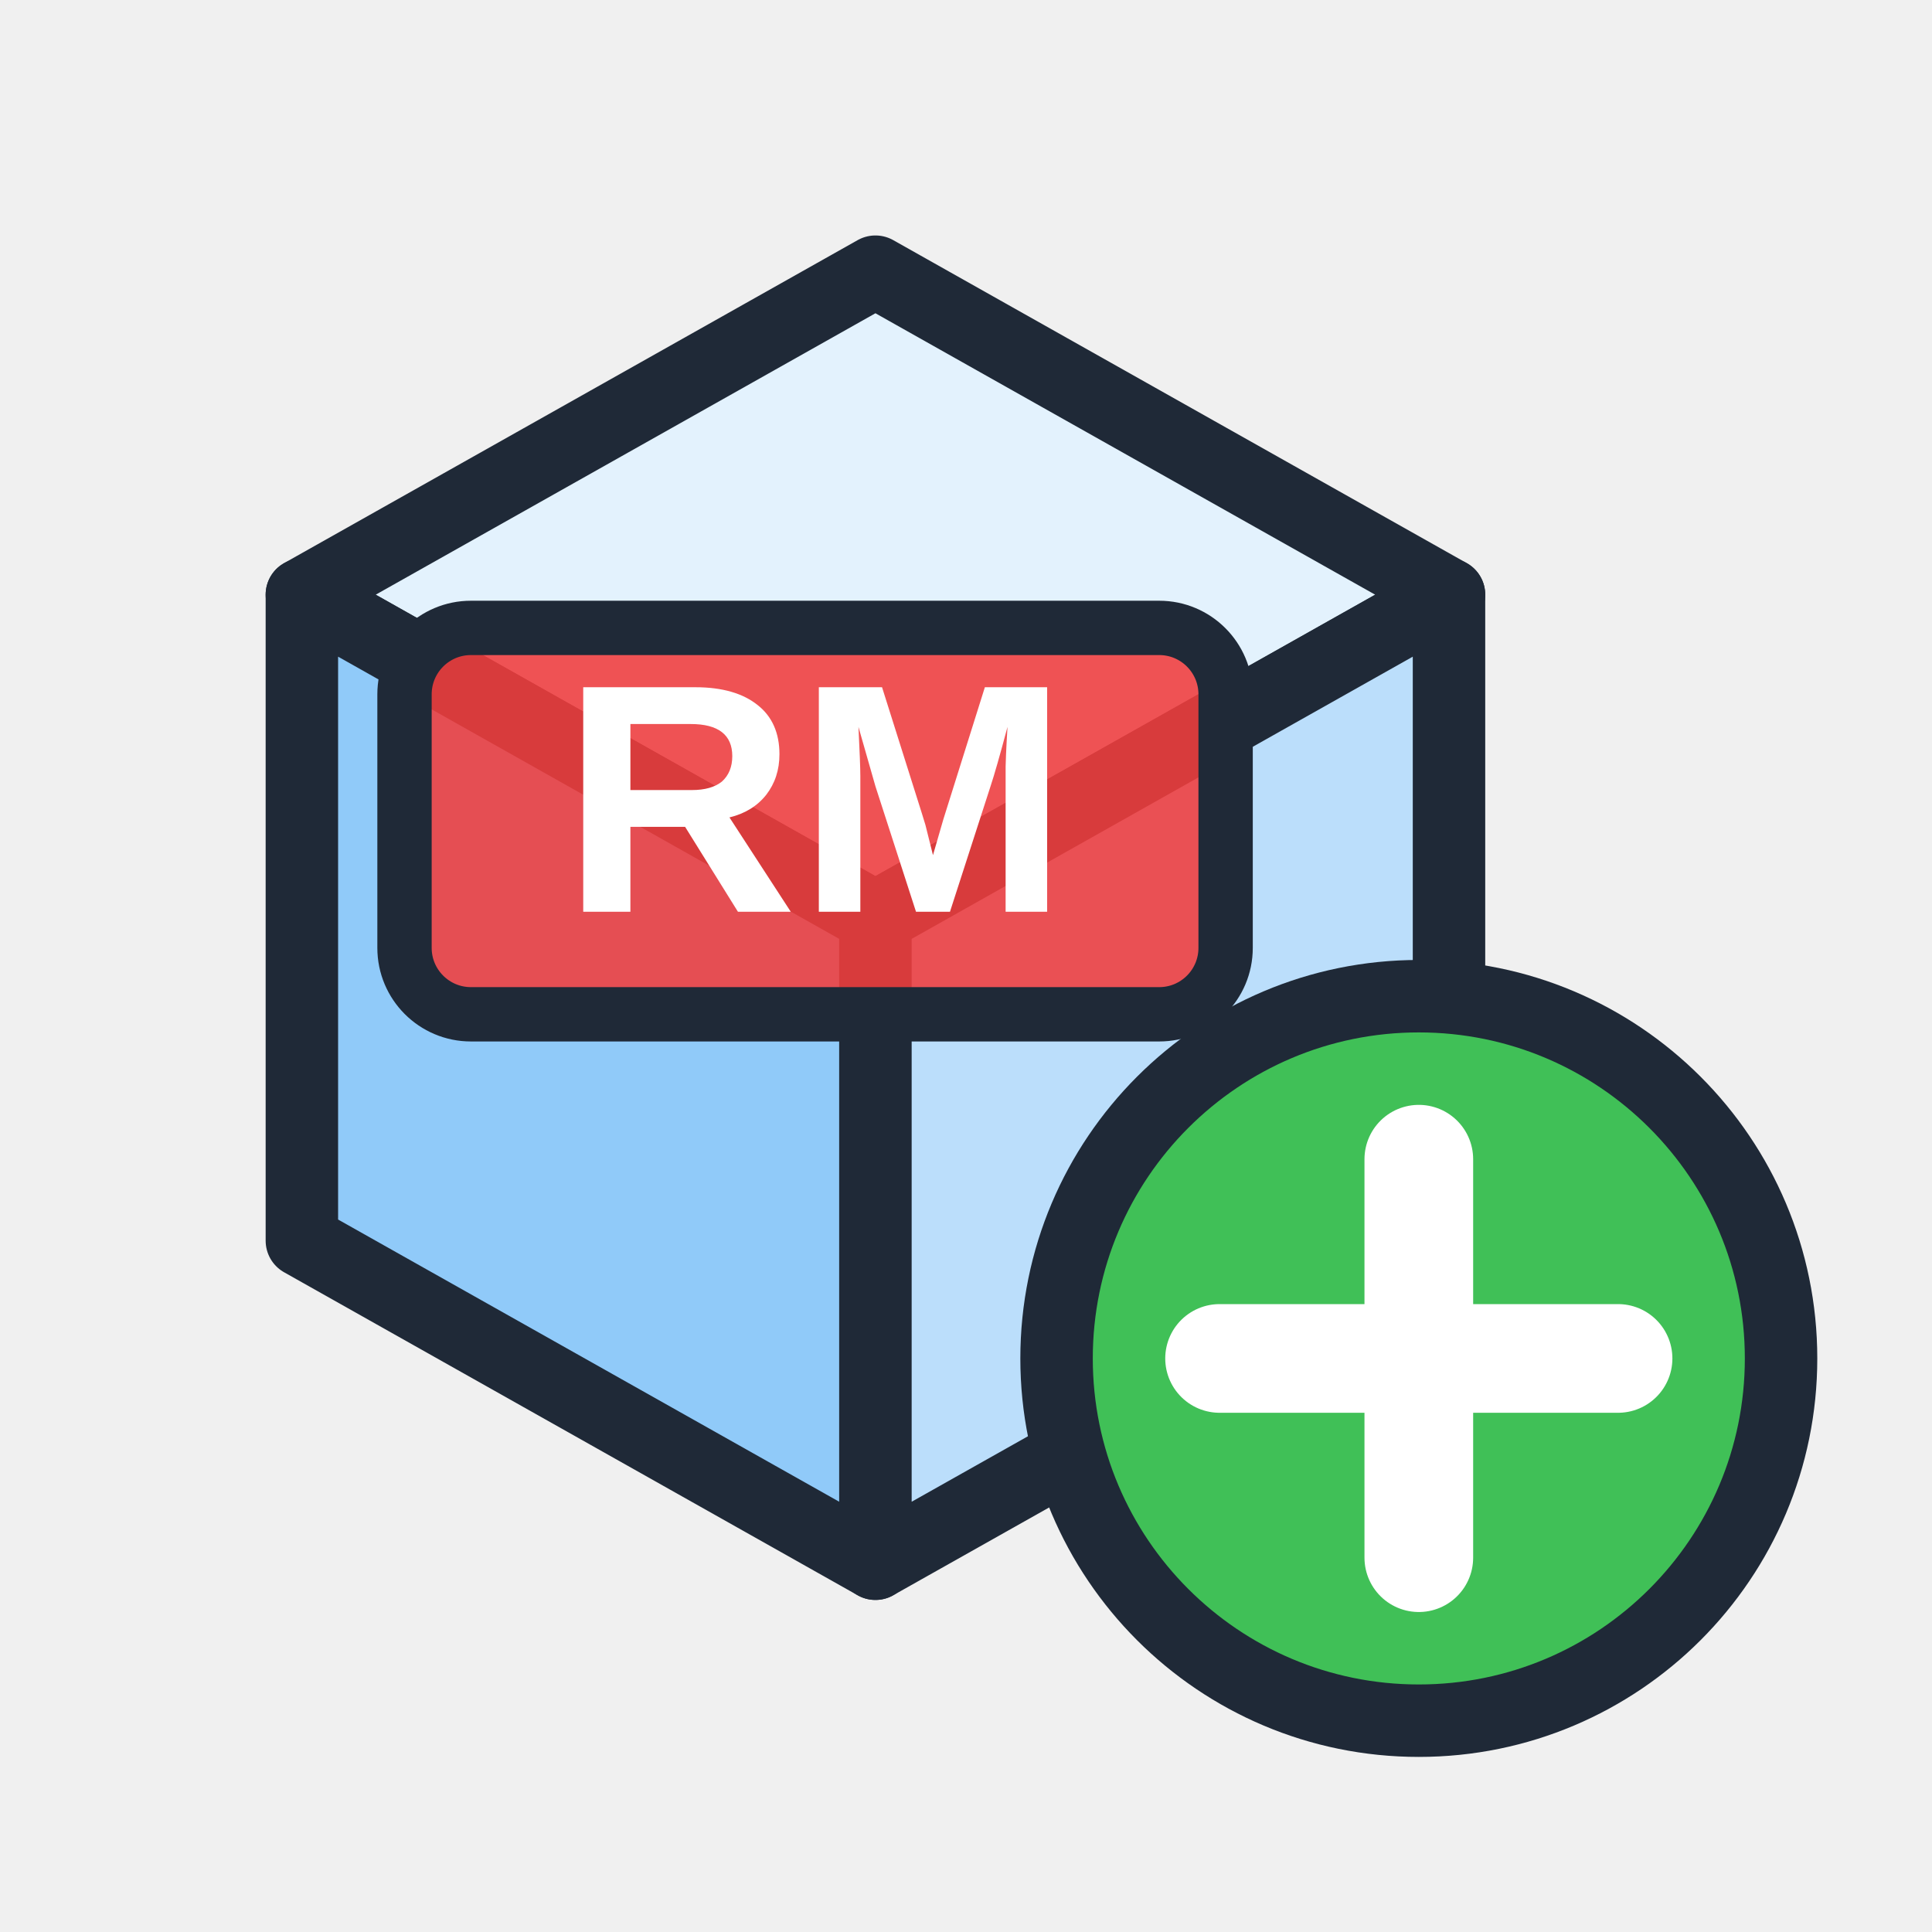
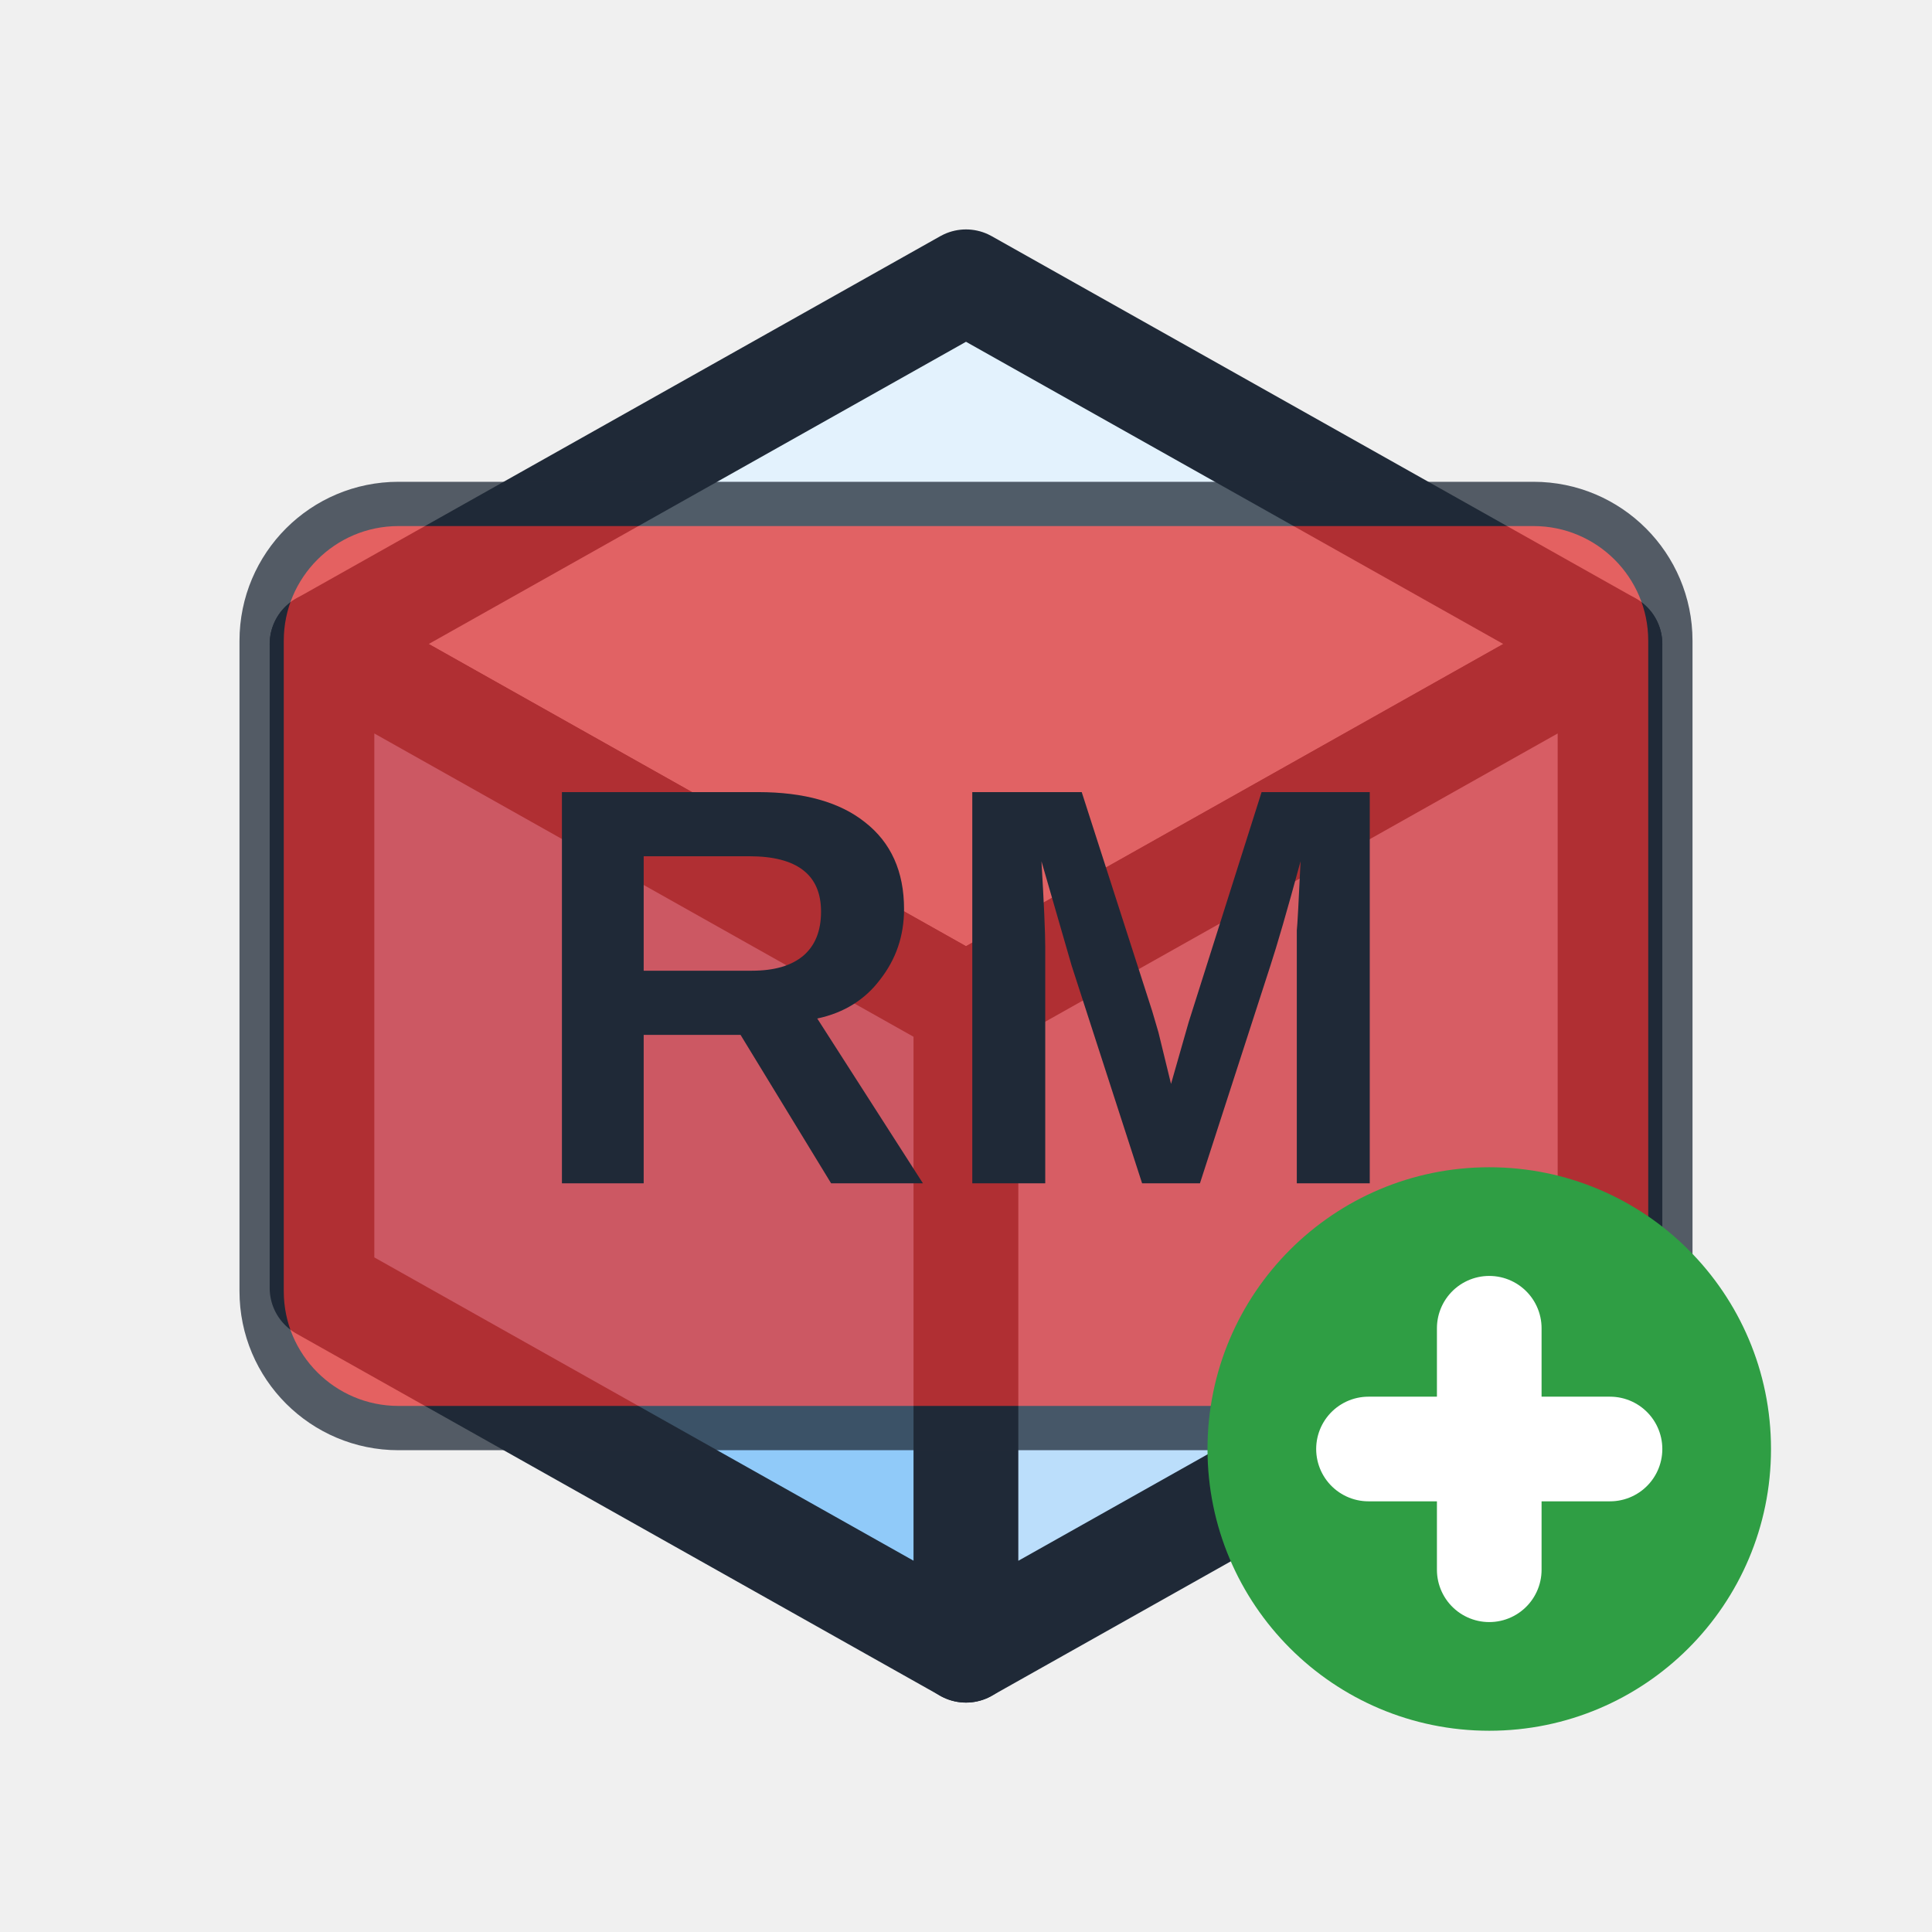
<svg xmlns="http://www.w3.org/2000/svg" width="32" height="32" viewBox="0 0 32 32" fill="none">
-   <g stroke="#1F2937" stroke-width="1.2" stroke-linejoin="round">
-     <path d="M14.5 4.5L24 9.85L14.5 15.2L5 9.85Z" fill="#E3F2FD" />
-     <path d="M5 9.85V20.55L14.5 25.9V15.2Z" fill="#90CAF9" />
-     <path d="M14.5 15.2V25.9L24 20.55V9.85Z" fill="#BBDEFB" />
+   <g transform="scale(1.333333)">
+     <path d="M12 3.5 L20 8 L12 12.5 L4 8 Z" fill="#e3f2fd" stroke="#1f2937" stroke-width="1.3" stroke-linejoin="round" />
+     <path d="M4 8 L4 16 L12 20.5 L12 12.5 Z" fill="#90caf9" stroke="#1f2937" stroke-width="1.3" stroke-linejoin="round" />
+     <path d="M12 12.5 L12 20.5 L20 16 L20 8 Z" fill="#bbdefb" stroke="#1f2937" stroke-width="1.3" stroke-linejoin="round" />
+     <rect x="3.25" y="6.26" width="17.5" height="11.48" rx="1.7" fill="#e03131" opacity="0.75" stroke="#1f2937" stroke-width="0.55" />
+     <text x="12" y="14.7" font-family="Arial, sans-serif" font-size="7.06" font-weight="bold" fill="#1f2937" text-anchor="middle">RM</text>
+     <circle cx="18.5" cy="18" r="3.5" fill="#2f9e44" />
+     <path d="M18.5 16.5 L18.5 19.5 M17 18 L20 18" stroke="#ffffff" stroke-width="1.3" stroke-linecap="round" />
  </g>
-   <rect x="6.7" y="10.4" width="13.6" height="6.4" rx="1.1" fill="#F03E3E" fill-opacity="0.88" stroke="#1F2937" stroke-width="0.9" />
-   <text x="13.5" y="15.1" text-anchor="middle" fill="#FFFFFF" font-family="Arial, Helvetica, sans-serif" font-size="5.4" font-weight="700">RM</text>
-   <circle cx="23.5" cy="22.5" r="6" fill="#40C057" stroke="#1F2937" stroke-width="1.2" />
-   <path d="M23.5 19.2V25.8M20.2 22.5H26.8" stroke="#FFFFFF" stroke-width="1.8" stroke-linecap="round" />
</svg>
